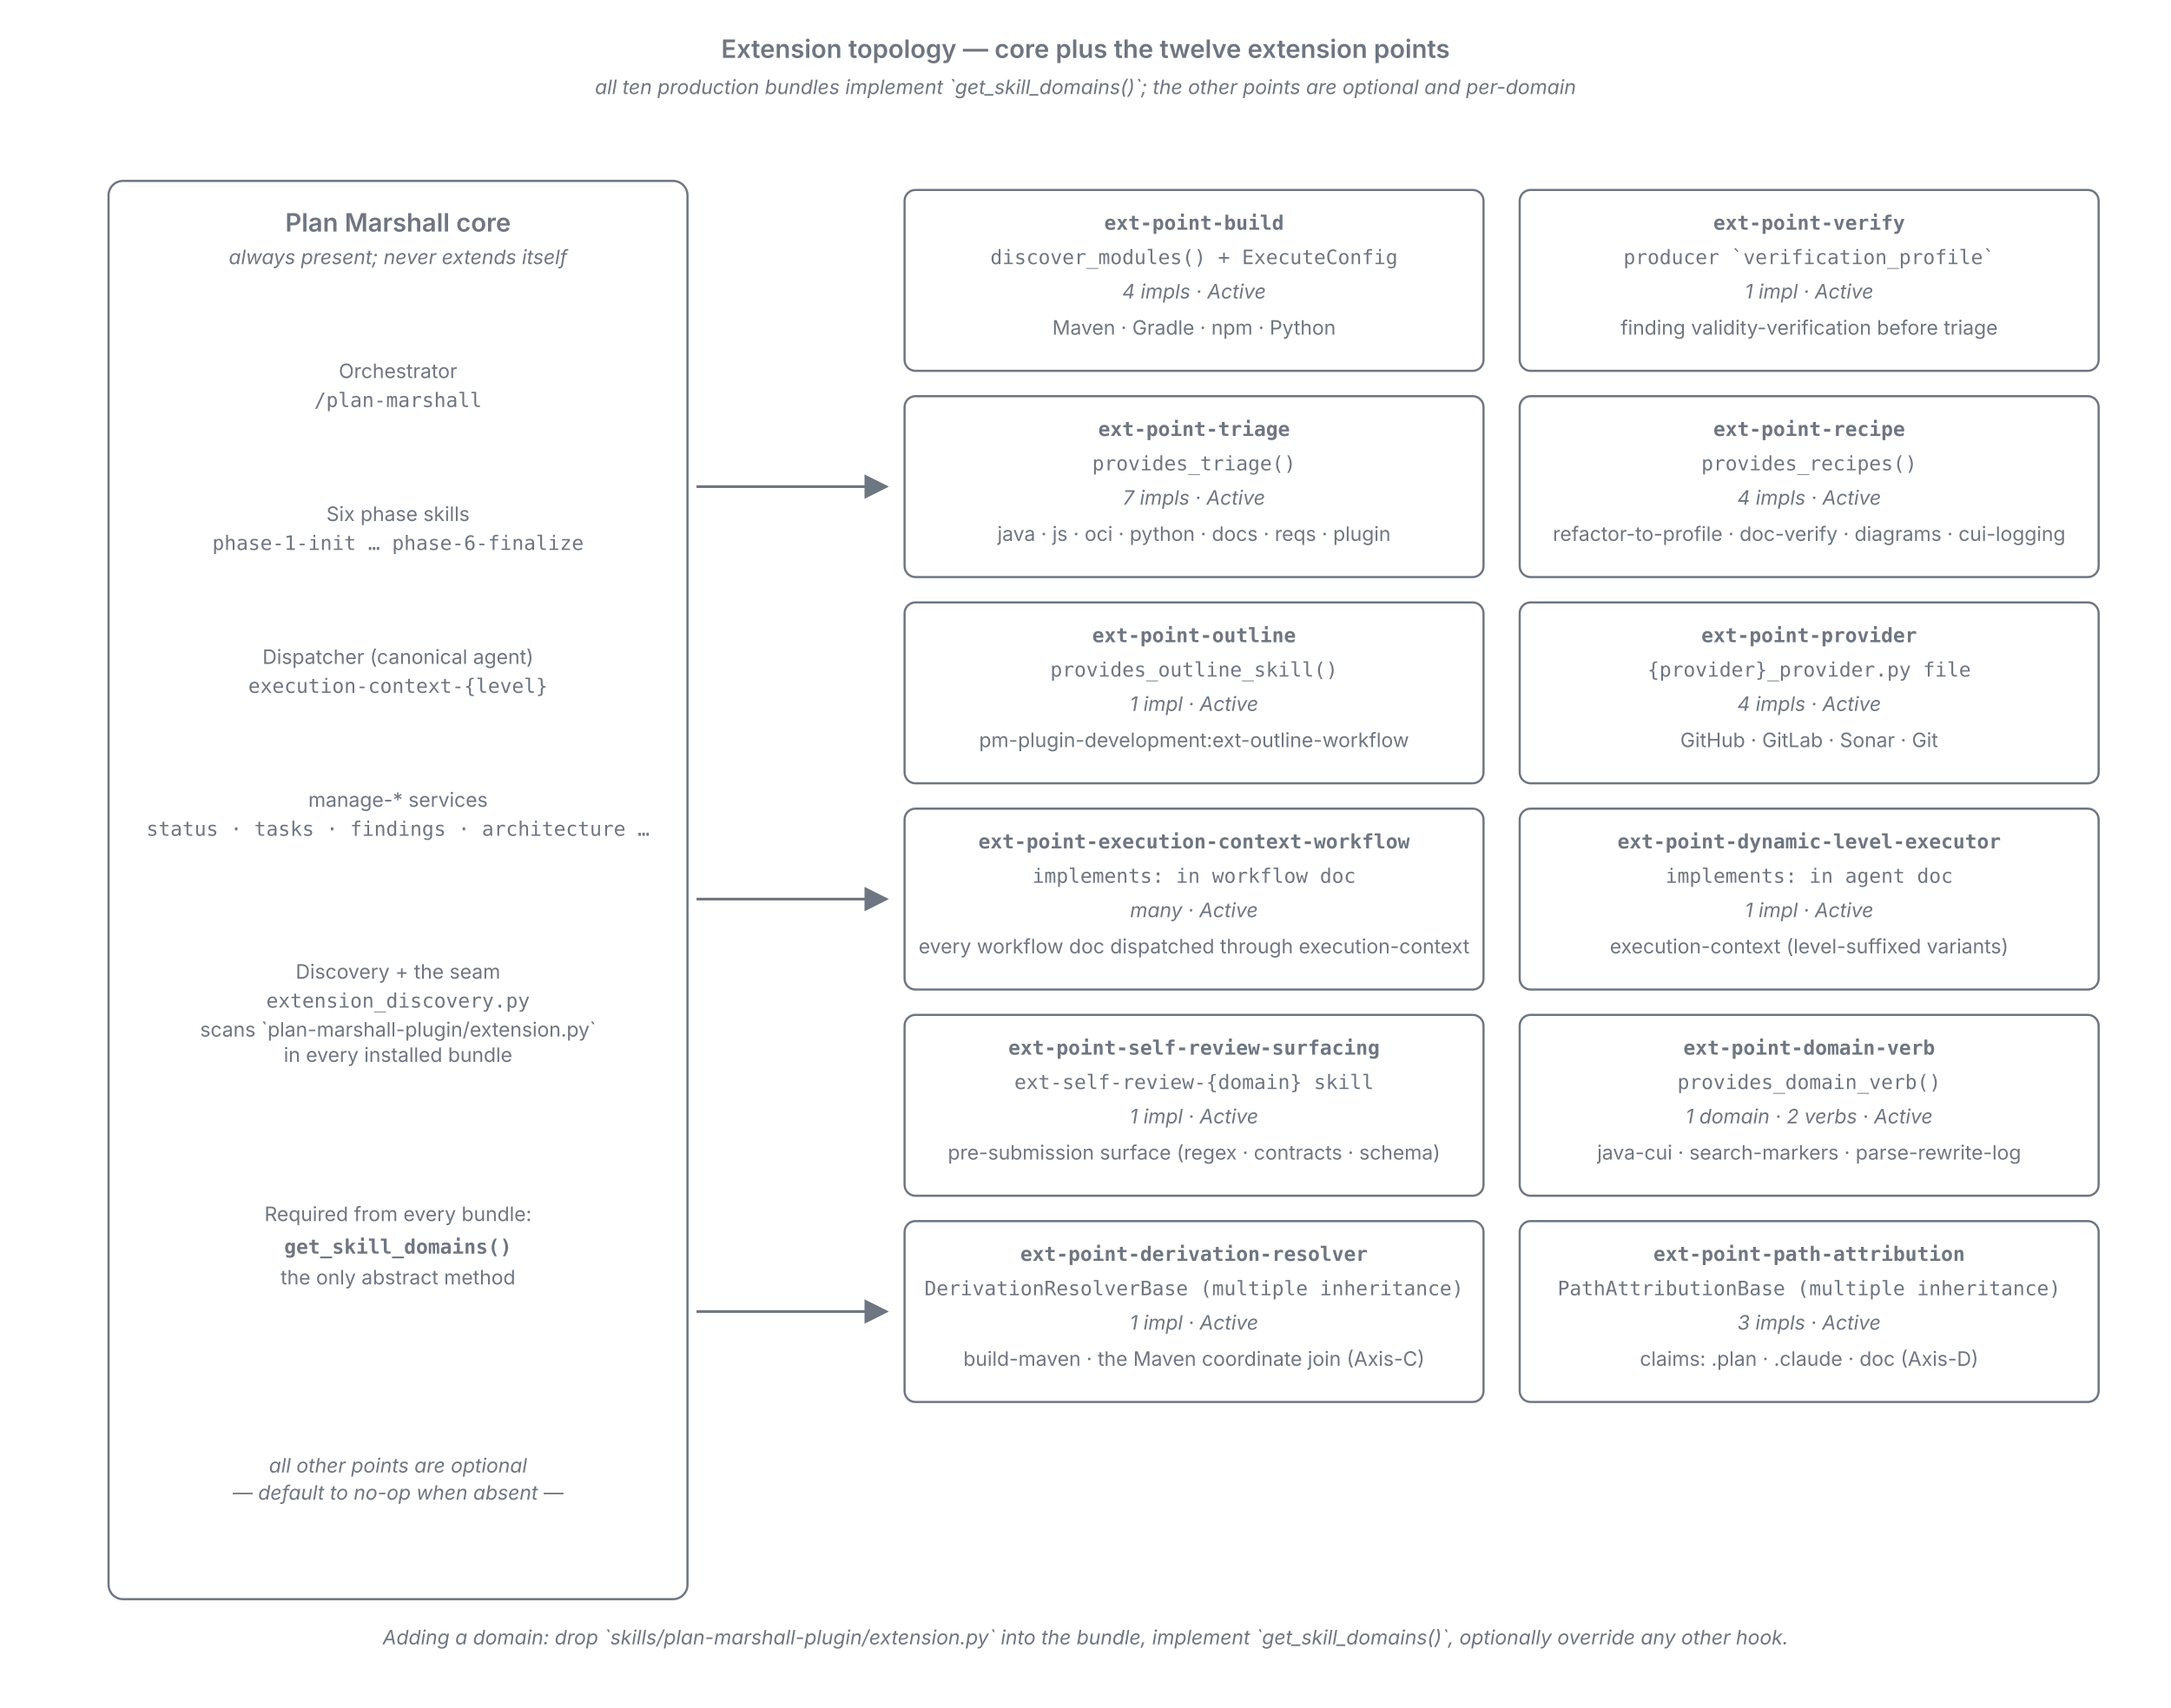
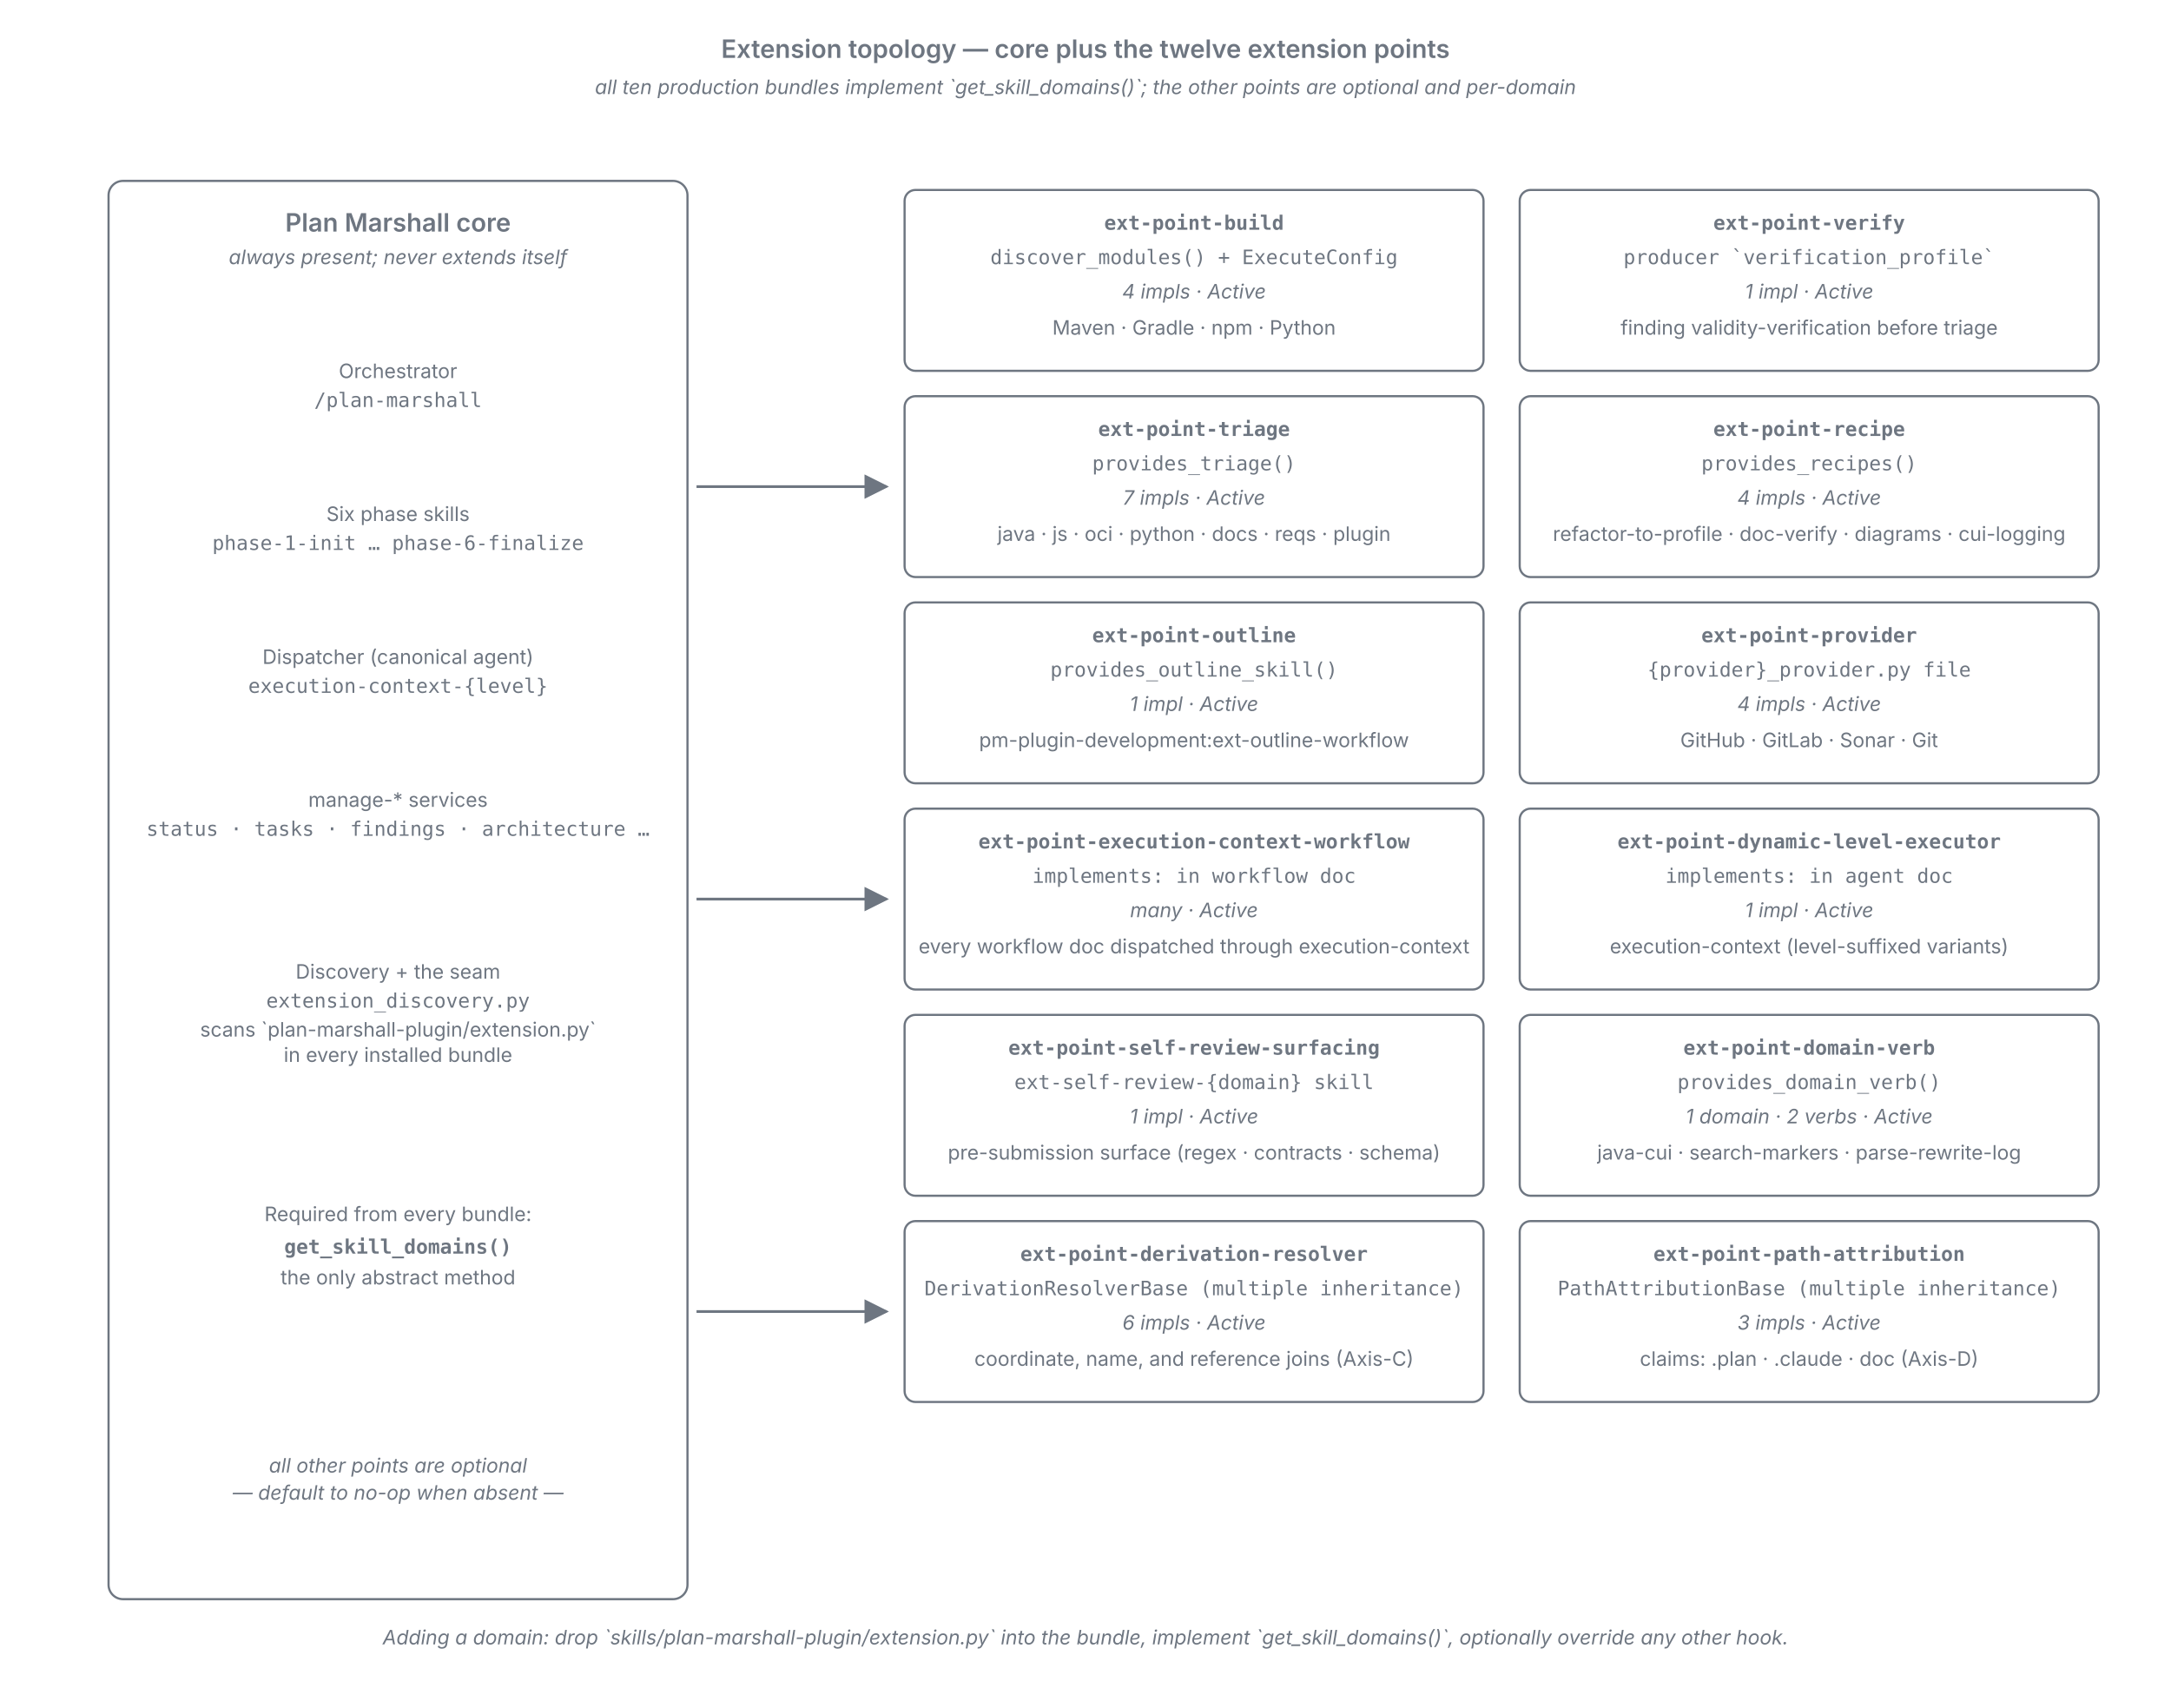
<svg xmlns="http://www.w3.org/2000/svg" viewBox="0 0 1200 944" role="img" aria-labelledby="title desc" font-family="ui-sans-serif, -apple-system, system-ui, 'Segoe UI', sans-serif">
  <defs>
    <marker id="arrow" viewBox="0 0 10 10" refX="9" refY="5" markerWidth="9" markerHeight="9" orient="auto">
      <path d="M0,0 L10,5 L0,10 z" class="arrow-fill" />
    </marker>
    <style>
      .col-header { font-size: 14px; font-weight: 600; fill: #6e7681; text-anchor: middle; }
      .col-sub    { font-size: 11px; fill: #6e7681; text-anchor: middle; font-style: italic; }
      .mono       { font-family: ui-monospace, 'SF Mono', Menlo, Consolas, monospace; font-size: 11px; fill: #6e7681; text-anchor: middle; }
      .axis-lbl   { font-size: 11px; fill: #6e7681; text-anchor: middle; font-style: italic; }
      .item       { font-size: 11px; fill: #6e7681; text-anchor: middle; }
      .stroke     { stroke: #6e7681; stroke-width: 1.2; fill: none; }
      .arrow      { stroke: #6e7681; stroke-width: 1.5; fill: none; }
      .arrow-fill { fill: #6e7681; }
    </style>
  </defs>
  <text x="600" y="32" class="col-header">Extension topology — core plus the twelve extension points</text>
  <text x="600" y="52" class="col-sub">all ten production bundles implement `get_skill_domains()`; the other points are optional and per-domain</text>
  <rect class="stroke" x="60" y="100" width="320" height="784" rx="8" ry="8" />
  <text x="220" y="128" class="col-header">Plan Marshall core</text>
  <text x="220" y="146" class="col-sub">always present; never extends itself</text>
  <text x="220" y="209" class="item">Orchestrator</text>
  <text x="220" y="225" class="mono">/plan-marshall</text>
  <text x="220" y="288" class="item">Six phase skills</text>
  <text x="220" y="304" class="mono">phase-1-init … phase-6-finalize</text>
  <text x="220" y="367" class="item">Dispatcher (canonical agent)</text>
  <text x="220" y="383" class="mono">execution-context-{level}</text>
  <text x="220" y="446" class="item">manage-* services</text>
  <text x="220" y="462" class="mono">status · tasks · findings · architecture …</text>
  <text x="220" y="541" class="item">Discovery + the seam</text>
  <text x="220" y="557" class="mono">extension_discovery.py</text>
  <text x="220" y="573" class="item">scans `plan-marshall-plugin/extension.py`</text>
  <text x="220" y="587" class="item">in every installed bundle</text>
  <text x="220" y="675" class="item">Required from every bundle:</text>
  <text x="220" y="693" class="mono" style="font-weight: 700">get_skill_domains()</text>
  <text x="220" y="710" class="item">the only abstract method</text>
  <text x="220" y="814" class="col-sub">all other points are optional</text>
  <text x="220" y="829" class="col-sub">— default to no-op when absent —</text>
  <line class="arrow" x1="385" y1="269" x2="490" y2="269" marker-end="url(#arrow)" />
  <line class="arrow" x1="385" y1="497" x2="490" y2="497" marker-end="url(#arrow)" />
  <line class="arrow" x1="385" y1="725" x2="490" y2="725" marker-end="url(#arrow)" />
  <rect class="stroke" x="500" y="105" width="320" height="100" rx="6" ry="6" />
  <text x="660" y="127" class="mono" style="font-weight: 700">ext-point-build</text>
  <text x="660" y="146" class="mono">discover_modules() + ExecuteConfig</text>
  <text x="660" y="165" class="col-sub">4 impls · Active</text>
  <text x="660" y="185" class="item">Maven · Gradle · npm · Python</text>
  <rect class="stroke" x="840" y="105" width="320" height="100" rx="6" ry="6" />
  <text x="1000" y="127" class="mono" style="font-weight: 700">ext-point-verify</text>
  <text x="1000" y="146" class="mono">producer `verification_profile`</text>
  <text x="1000" y="165" class="col-sub">1 impl · Active</text>
  <text x="1000" y="185" class="item">finding validity-verification before triage</text>
  <rect class="stroke" x="500" y="219" width="320" height="100" rx="6" ry="6" />
  <text x="660" y="241" class="mono" style="font-weight: 700">ext-point-triage</text>
  <text x="660" y="260" class="mono">provides_triage()</text>
  <text x="660" y="279" class="col-sub">7 impls · Active</text>
  <text x="660" y="299" class="item">java · js · oci · python · docs · reqs · plugin</text>
  <rect class="stroke" x="840" y="219" width="320" height="100" rx="6" ry="6" />
  <text x="1000" y="241" class="mono" style="font-weight: 700">ext-point-recipe</text>
  <text x="1000" y="260" class="mono">provides_recipes()</text>
  <text x="1000" y="279" class="col-sub">4 impls · Active</text>
  <text x="1000" y="299" class="item">refactor-to-profile · doc-verify · diagrams · cui-logging</text>
  <rect class="stroke" x="500" y="333" width="320" height="100" rx="6" ry="6" />
  <text x="660" y="355" class="mono" style="font-weight: 700">ext-point-outline</text>
  <text x="660" y="374" class="mono">provides_outline_skill()</text>
  <text x="660" y="393" class="col-sub">1 impl · Active</text>
  <text x="660" y="413" class="item">pm-plugin-development:ext-outline-workflow</text>
  <rect class="stroke" x="840" y="333" width="320" height="100" rx="6" ry="6" />
  <text x="1000" y="355" class="mono" style="font-weight: 700">ext-point-provider</text>
  <text x="1000" y="374" class="mono">{provider}_provider.py file</text>
  <text x="1000" y="393" class="col-sub">4 impls · Active</text>
  <text x="1000" y="413" class="item">GitHub · GitLab · Sonar · Git</text>
  <rect class="stroke" x="500" y="447" width="320" height="100" rx="6" ry="6" />
  <text x="660" y="469" class="mono" style="font-weight: 700">ext-point-execution-context-workflow</text>
  <text x="660" y="488" class="mono">implements: in workflow doc</text>
  <text x="660" y="507" class="col-sub">many · Active</text>
  <text x="660" y="527" class="item">every workflow doc dispatched through execution-context</text>
  <rect class="stroke" x="840" y="447" width="320" height="100" rx="6" ry="6" />
  <text x="1000" y="469" class="mono" style="font-weight: 700">ext-point-dynamic-level-executor</text>
  <text x="1000" y="488" class="mono">implements: in agent doc</text>
  <text x="1000" y="507" class="col-sub">1 impl · Active</text>
  <text x="1000" y="527" class="item">execution-context (level-suffixed variants)</text>
  <rect class="stroke" x="500" y="561" width="320" height="100" rx="6" ry="6" />
  <text x="660" y="583" class="mono" style="font-weight: 700">ext-point-self-review-surfacing</text>
  <text x="660" y="602" class="mono">ext-self-review-{domain} skill</text>
  <text x="660" y="621" class="col-sub">1 impl · Active</text>
  <text x="660" y="641" class="item">pre-submission surface (regex · contracts · schema)</text>
  <rect class="stroke" x="840" y="561" width="320" height="100" rx="6" ry="6" />
  <text x="1000" y="583" class="mono" style="font-weight: 700">ext-point-domain-verb</text>
  <text x="1000" y="602" class="mono">provides_domain_verb()</text>
  <text x="1000" y="621" class="col-sub">1 domain · 2 verbs · Active</text>
  <text x="1000" y="641" class="item">java-cui · search-markers · parse-rewrite-log</text>
  <rect class="stroke" x="500" y="675" width="320" height="100" rx="6" ry="6" />
  <text x="660" y="697" class="mono" style="font-weight: 700">ext-point-derivation-resolver</text>
  <text x="660" y="716" class="mono">DerivationResolverBase (multiple inheritance)</text>
-   <text x="660" y="735" class="col-sub">1 impl · Active</text>
-   <text x="660" y="755" class="item">build-maven · the Maven coordinate join (Axis-C)</text>
+   <text x="660" y="735" class="col-sub">6 impls · Active</text>
+   <text x="660" y="755" class="item">coordinate, name, and reference joins (Axis-C)</text>
  <rect class="stroke" x="840" y="675" width="320" height="100" rx="6" ry="6" />
  <text x="1000" y="697" class="mono" style="font-weight: 700">ext-point-path-attribution</text>
  <text x="1000" y="716" class="mono">PathAttributionBase (multiple inheritance)</text>
  <text x="1000" y="735" class="col-sub">3 impls · Active</text>
  <text x="1000" y="755" class="item">claims: .plan · .claude · doc (Axis-D)</text>
  <text x="600" y="909" class="col-sub">Adding a domain: drop `skills/plan-marshall-plugin/extension.py` into the bundle, implement `get_skill_domains()`, optionally override any other hook.</text>
</svg>
